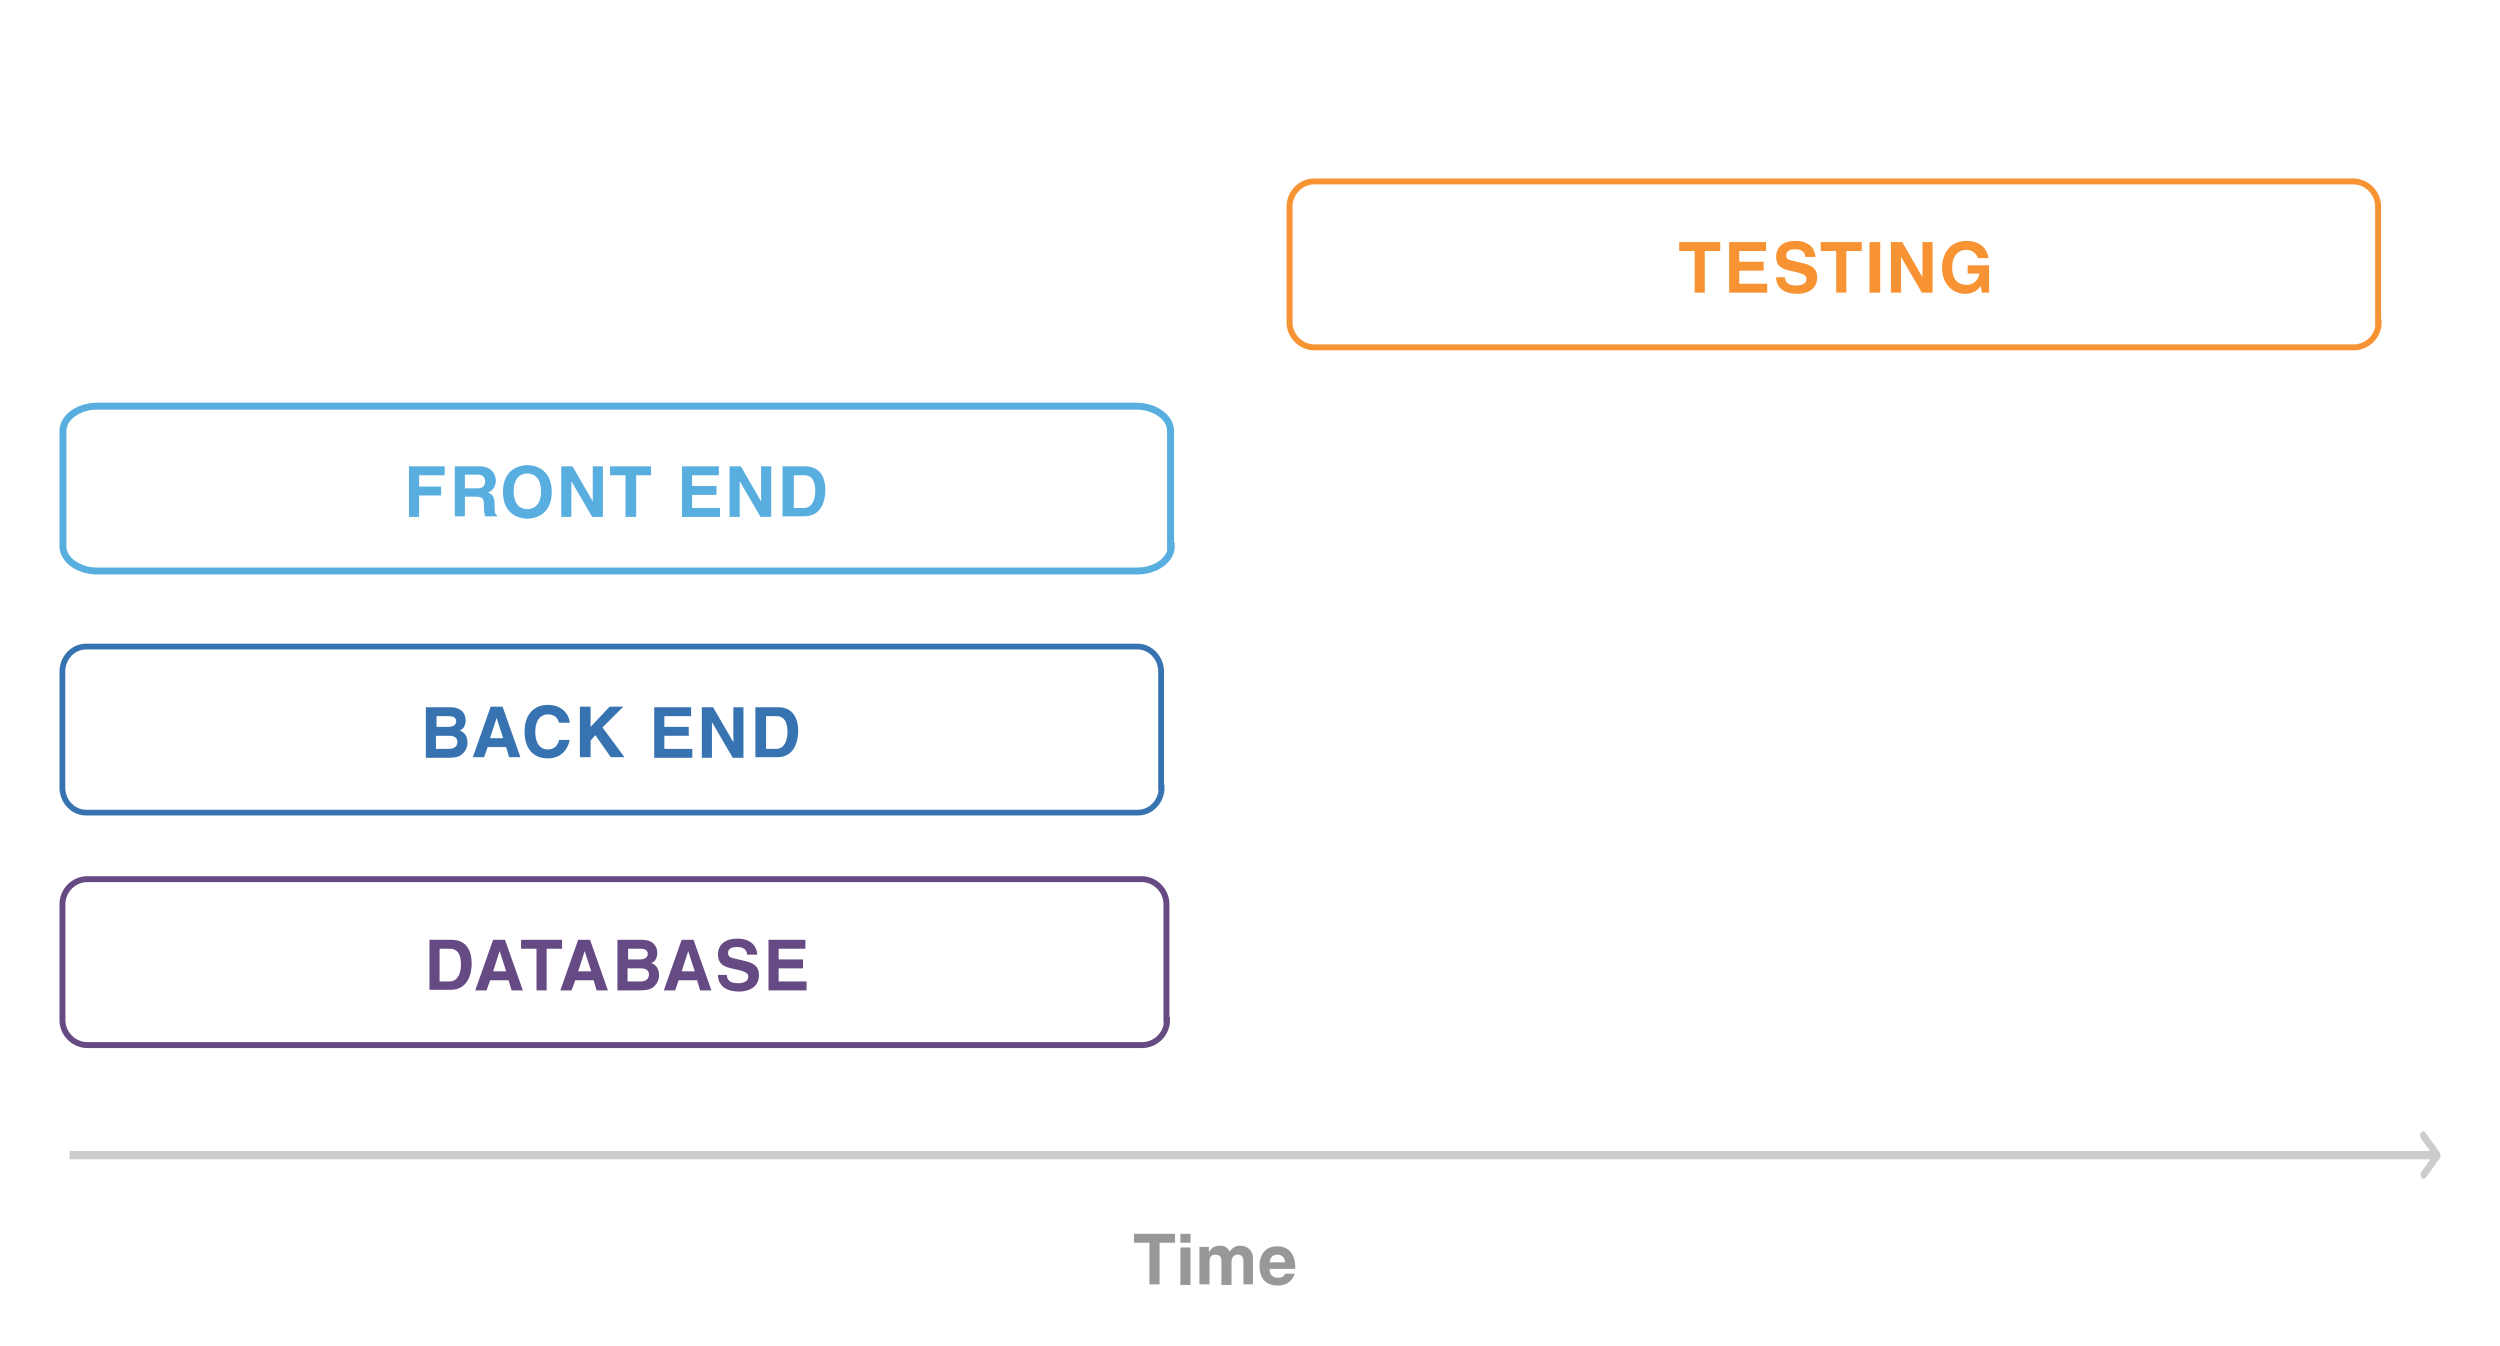
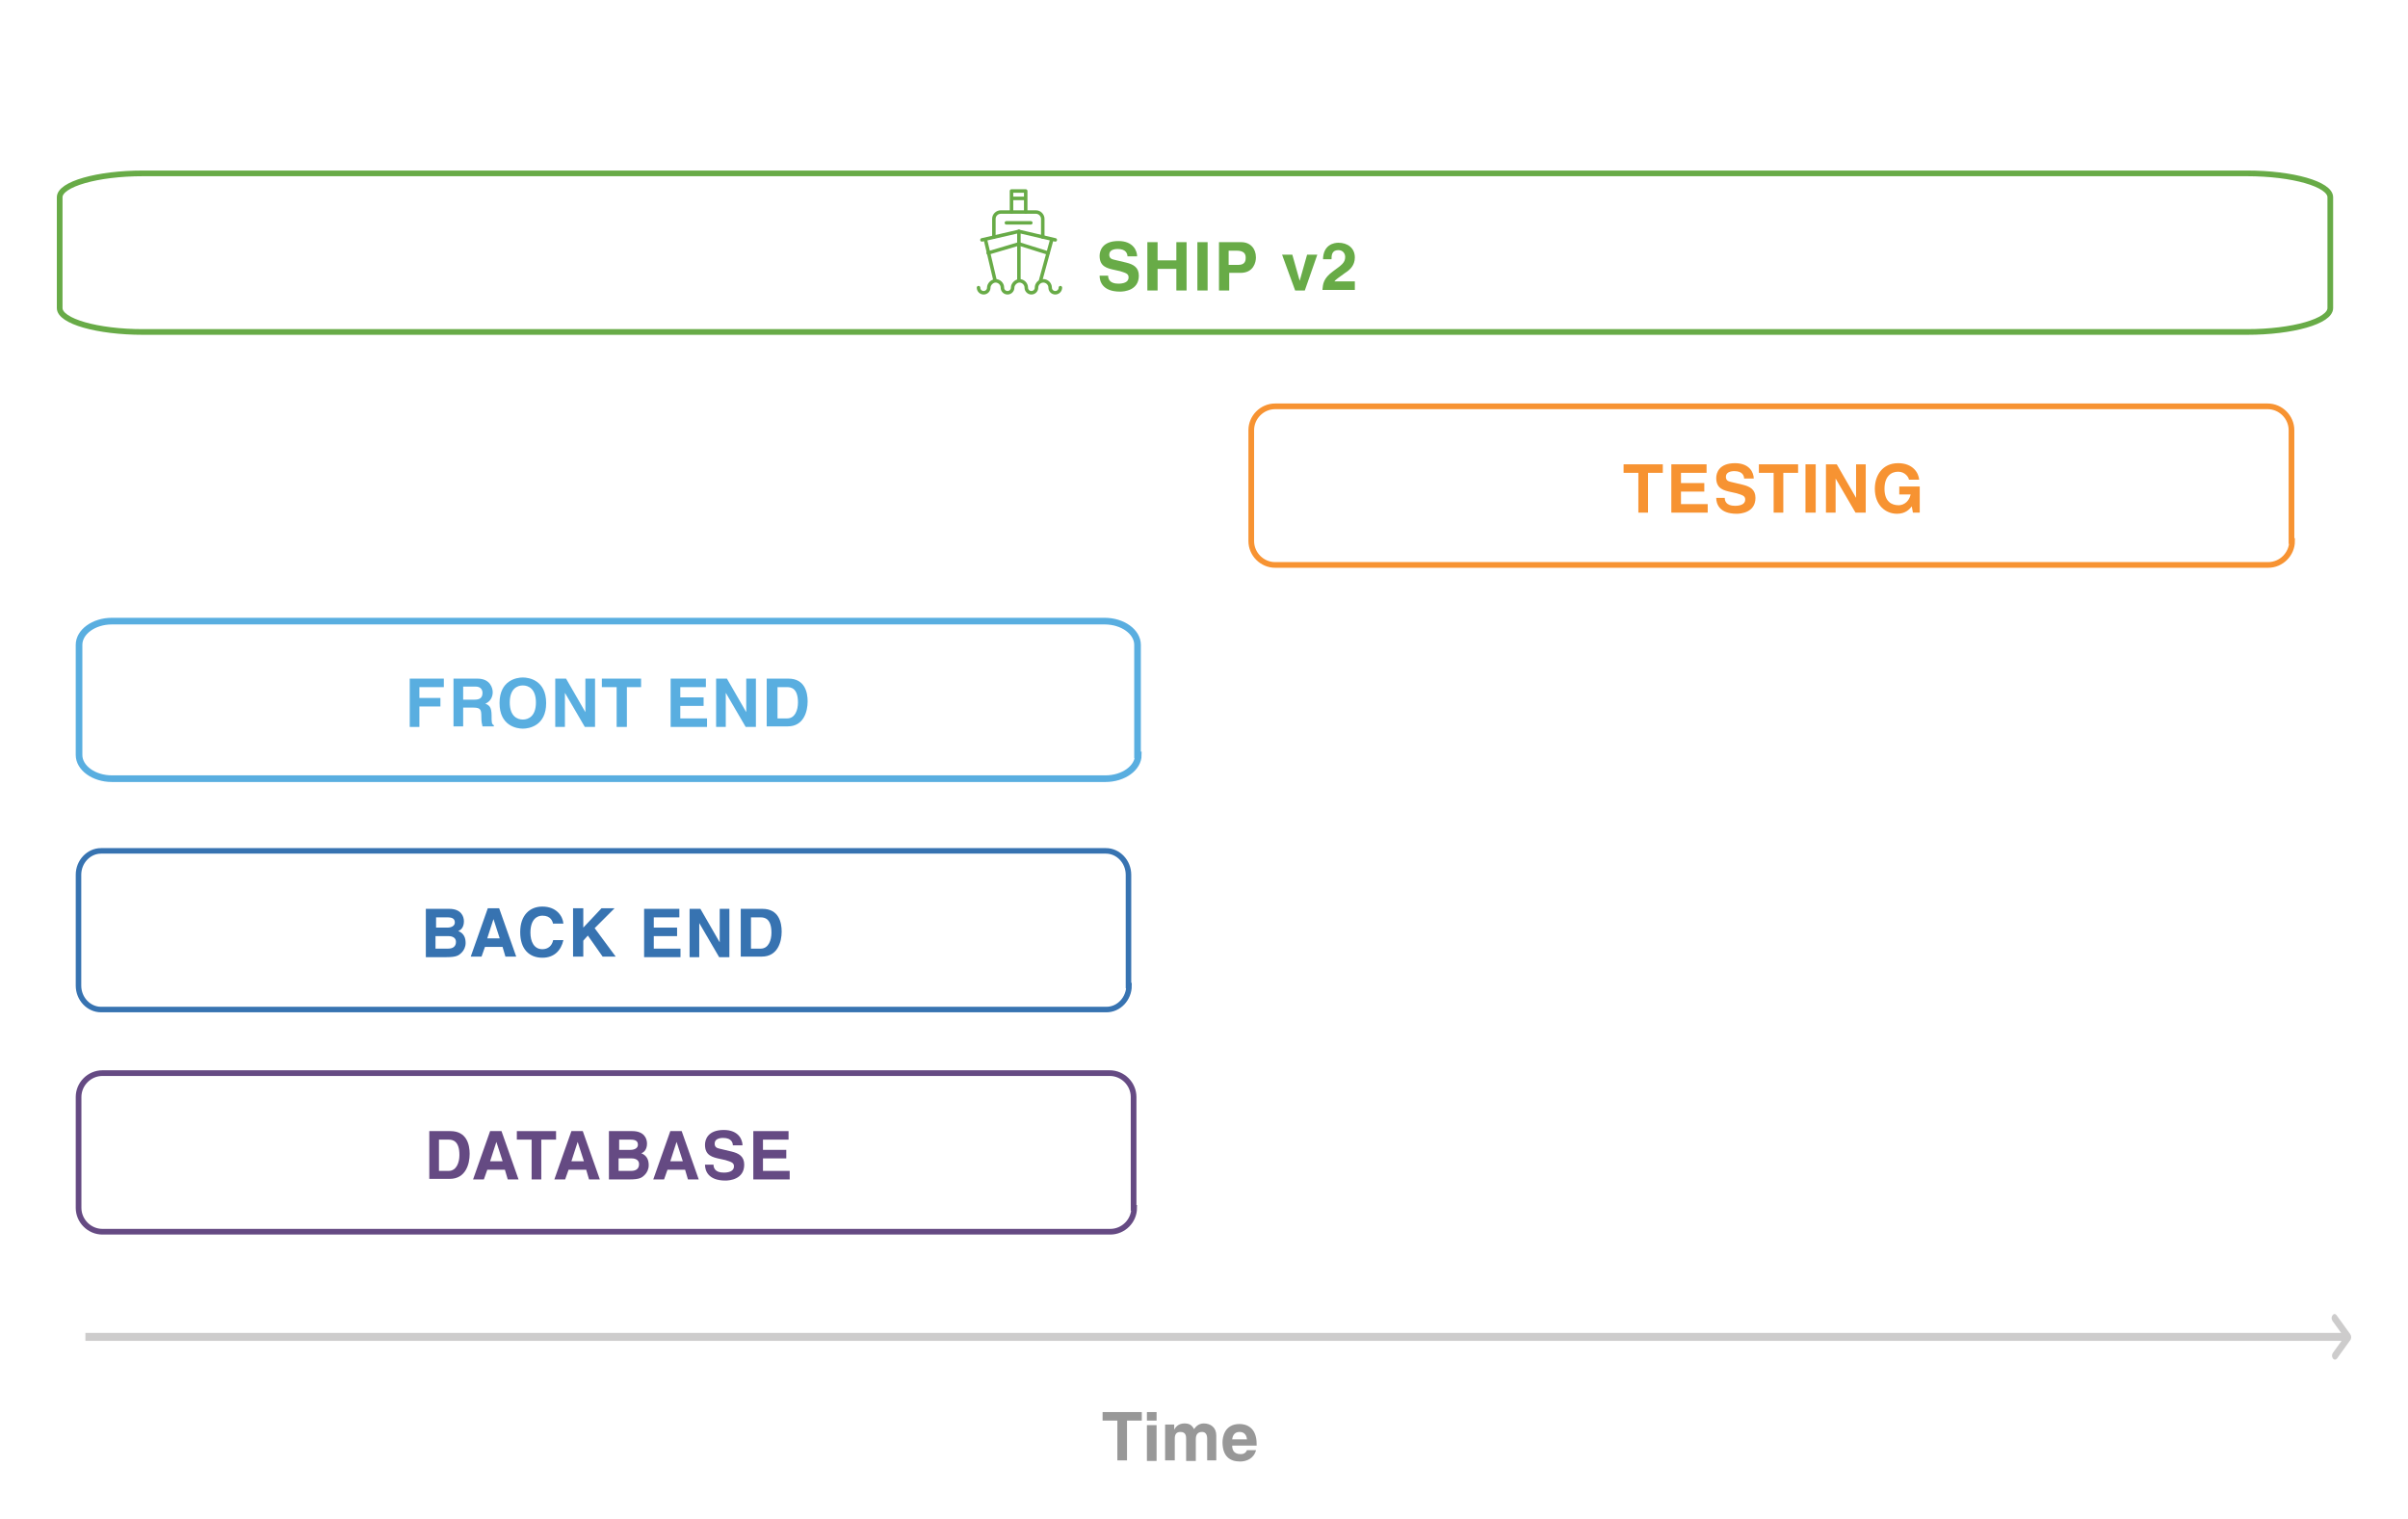
- <svg xmlns="http://www.w3.org/2000/svg" viewBox="0 0 420.296 226.125" enable-background="new 0 0 564 245" id="svg4320" version="1.1" width="420.296" height="226.125">
+ <svg xmlns="http://www.w3.org/2000/svg" viewBox="0 0 423.619 267.107" enable-background="new 0 0 564 245" id="svg4320" version="1.1" width="423.619" height="267.107">
  <defs id="defs4462" />
-   <g id="g4322" transform="translate(-78.35556,-18.97475)" style="fill:#989898">
+   <g id="g4322" transform="translate(-75.03232,22.00655)" style="fill:#989898">
    <path d="m 273.4,234.9 -1.8,0 0,-7 -2.6,0 0,-1.5 6.9,0 0,1.5 -2.6,0 0,7 z" id="path4324" />
    <path d="m 278.5,227.9 -1.7,0 0,-1.5 1.7,0 0,1.5 m 0,0.8 0,6.3 -1.7,0 0,-6.3 1.7,0" id="path4326" />
    <path d="m 289.1,234.9 -1.7,0 0,-3.8 c 0,-0.9 -0.4,-1.2 -0.9,-1.2 -0.8,0 -1.1,0.5 -1.1,1.3 l 0,3.8 -1.7,0 0,-3.8 c 0,-0.5 0,-1.3 -1,-1.3 -0.8,0 -1,0.5 -1,1.2 l 0,3.8 -1.7,0 0,-6.3 1.6,0 0,0.9 c 0.2,-0.4 0.7,-1.1 1.8,-1.1 0.9,0 1.3,0.3 1.7,1 0.2,-0.3 0.7,-1 1.7,-1 1.2,0 2.2,0.7 2.2,2.1 l 0,4.4 z" id="path4328" />
    <path d="m 296,233.1 c -0.4,1.5 -1.7,2 -2.8,2 -1.8,0 -3.1,-0.9 -3.1,-3.4 0,-0.8 0.3,-3.2 3,-3.2 1.2,0 3,0.6 3,3.5 l 0,0.3 -4.3,0 c 0,0.5 0.1,1.5 1.5,1.5 0.5,0 0.9,-0.2 1.1,-0.7 l 1.6,0 m -1.6,-1.9 c -0.1,-1 -0.7,-1.3 -1.3,-1.3 -0.8,0 -1.2,0.5 -1.3,1.3 l 2.6,0" id="path4330" />
  </g>
-   <path d="m 410.123,193.7 -2.383,-3.3 c -0.217,-0.3 -0.506,-0.3 -0.722,0 -0.217,0.3 -0.217,0.7 0,1 l 1.517,2.1 -396.834,0 0,1.4 396.907,0 -1.517,2.1 c -0.217,0.3 -0.217,0.7 0,1 0.072,0.1 0.217,0.2 0.361,0.2 0.144,0 0.289,-0.1 0.361,-0.2 l 2.383,-3.3 c 0.144,-0.3 0.144,-0.7 -0.072,-1" id="path4332" style="fill:#cdcccc" />
-   <g id="g4496" transform="translate(5.2,-18.5)">
+   <path d="m 413.446,234.681 -2.383,-3.3 c -0.217,-0.3 -0.506,-0.3 -0.722,0 -0.217,0.3 -0.217,0.7 0,1 l 1.517,2.1 -396.834,0 0,1.4 396.907,0 -1.517,2.1 c -0.217,0.3 -0.217,0.7 0,1 0.072,0.1 0.217,0.2 0.361,0.2 0.144,0 0.289,-0.1 0.361,-0.2 l 2.383,-3.3 c 0.144,-0.3 0.144,-0.7 -0.072,-1" id="path4332" style="fill:#cdcccc" />
+   <g id="g4496" transform="translate(8.523233,22.4813)">
    <path id="path4334" d="m 191,190 c 0,2.3 -1.9,4.2 -4.2,4.2 l -177.3,0 c -2.3,0 -4.2,-1.9 -4.2,-4.2 l 0,-19.5 c 0,-2.3 1.9,-4.2 4.2,-4.2 l 177.2,0 c 2.3,0 4.2,1.9 4.2,4.2 l 0,19.5 z" stroke-miterlimit="10" style="fill:none;stroke:#654a83;stroke-miterlimit:10" />
    <g id="g4336" style="fill:#654a83">
      <path id="path4338" d="m 67,176.5 3.7,0 c 2.9,0 3.4,2.4 3.4,4 0,1.8 -0.7,4.4 -3.5,4.4 l -3.6,0 0,-8.4 m 1.7,7 1.7,0 c 1.4,0 1.9,-1.5 1.9,-2.8 0,-2.5 -1.2,-2.7 -1.9,-2.7 l -1.7,0 0,5.5" />
      <path id="path4340" d="m 76.6,185 -1.9,0 3,-8.5 2,0 3,8.5 -1.9,0 -0.5,-1.7 -3.1,0 -0.6,1.7 m 1.1,-3.2 2.2,0 -1.1,-3.4 -1.1,3.4" />
      <path id="path4342" d="m 86.8,185 -1.8,0 0,-7 -2.6,0 0,-1.5 6.9,0 0,1.5 -2.6,0 0,7 z" />
      <path id="path4344" d="m 90.9,185 -1.9,0 3,-8.5 2,0 3,8.5 -1.9,0 -0.5,-1.7 -3.1,0 -0.6,1.7 m 1.1,-3.2 2.2,0 -1.1,-3.4 -1.1,3.4" />
      <path id="path4346" d="m 98.6,176.5 4.1,0 c 2.1,0 2.6,1.3 2.6,2.2 0,1.2 -0.7,1.6 -1,1.7 1,0.4 1.3,1.2 1.3,2.1 0,0.7 -0.3,1.3 -0.7,1.7 -0.5,0.5 -0.9,0.8 -2.7,0.8 l -3.6,0 0,-8.5 m 1.7,3.3 2.1,0 c 0.7,0 1.3,-0.3 1.3,-0.9 0,-0.7 -0.5,-0.9 -1.3,-0.9 l -2,0 0,1.8 z m 0,3.7 2.2,0 c 0.9,0 1.4,-0.4 1.4,-1.2 0,-0.7 -0.6,-1 -1.3,-1 l -2.3,0 0,2.2" />
      <path id="path4348" d="m 108.3,185 -1.9,0 3,-8.5 2,0 3,8.5 -1.9,0 -0.5,-1.7 -3.1,0 -0.6,1.7 m 1.1,-3.2 2.2,0 -1.1,-3.4 -1.1,3.4" />
      <path id="path4350" d="m 117,182.4 c 0,0.5 0.2,1.4 1.8,1.4 0.8,0 1.8,-0.2 1.8,-1.1 0,-0.7 -0.6,-0.8 -1.5,-1.1 l -0.9,-0.2 c -1.4,-0.3 -2.7,-0.6 -2.7,-2.5 0,-0.9 0.5,-2.6 3.3,-2.6 2.6,0 3.3,1.7 3.3,2.7 l -1.7,0 c 0,-0.4 -0.2,-1.3 -1.7,-1.3 -0.7,0 -1.5,0.2 -1.5,1 0,0.7 0.5,0.8 0.9,0.9 l 2.1,0.5 c 1.2,0.3 2.2,0.8 2.2,2.3 0,2.6 -2.6,2.8 -3.3,2.8 -3.1,0 -3.6,-1.8 -3.6,-2.8 l 1.5,0" />
      <path id="path4352" d="m 130.2,178 -4.5,0 0,1.8 4.1,0 0,1.5 -4.1,0 0,2.2 4.7,0 0,1.5 -6.4,0 0,-8.5 6.2,0 0,1.5" />
    </g>
  </g>
-   <path style="fill:none;stroke:#3773b1;stroke-width:0.972;stroke-miterlimit:10" stroke-miterlimit="10" d="m 195.295,132.412 c 0,2.301 -1.794,4.202 -3.966,4.202 l -176.876,0 c -2.172,0 -3.966,-1.901 -3.966,-4.202 l 0,-19.508 c 0,-2.301 1.794,-4.202 3.966,-4.202 l 176.782,0 c 2.172,0 3.966,1.901 3.966,4.202 l 0,19.508 z" id="path4354" />
-   <g style="fill:#3773b1" id="g4356" transform="translate(-111.3096,-18.5)">
+   <path style="fill:none;stroke:#3773b1;stroke-width:0.972;stroke-miterlimit:10" stroke-miterlimit="10" d="m 198.618,173.394 c 0,2.301 -1.794,4.202 -3.966,4.202 l -176.876,0 c -2.172,0 -3.966,-1.901 -3.966,-4.202 l 0,-19.508 c 0,-2.301 1.794,-4.202 3.966,-4.202 l 176.782,0 c 2.172,0 3.966,1.901 3.966,4.202 l 0,19.508 z" id="path4354" />
+   <g style="fill:#3773b1" id="g4356" transform="translate(-107.9864,22.4813)">
    <path d="m 182.9,137.4 4.1,0 c 2.1,0 2.6,1.3 2.6,2.2 0,1.2 -0.7,1.6 -1,1.7 1,0.4 1.3,1.2 1.3,2.1 0,0.7 -0.3,1.3 -0.7,1.7 -0.5,0.5 -0.9,0.8 -2.7,0.8 l -3.6,0 0,-8.5 m 1.7,3.3 2.1,0 c 0.7,0 1.3,-0.3 1.3,-0.9 0,-0.7 -0.5,-0.9 -1.3,-0.9 l -2,0 0,1.8 z m 0,3.7 2.2,0 c 0.9,0 1.4,-0.4 1.4,-1.2 0,-0.7 -0.6,-1 -1.3,-1 l -2.3,0 0,2.2" id="path4358" />
    <path d="m 192.7,145.8 -1.9,0 3,-8.5 2,0 3,8.5 -1.9,0 -0.5,-1.7 -3.1,0 -0.6,1.7 m 1,-3.2 2.2,0 -1.1,-3.4 -1.1,3.4" id="path4360" />
    <path d="m 205.3,140.1 c -0.1,-0.5 -0.4,-1.5 -1.9,-1.5 -0.9,0 -2.1,0.6 -2.1,3 0,1.5 0.6,2.9 2.1,2.9 1,0 1.7,-0.6 1.9,-1.6 l 1.8,0 c -0.4,1.8 -1.6,3.1 -3.7,3.1 -2.3,0 -3.9,-1.5 -3.9,-4.5 0,-3 1.7,-4.5 3.9,-4.5 2.5,0 3.6,1.7 3.7,3 l -1.8,0 z" id="path4362" />
    <path d="m 210.6,145.8 -1.8,0 0,-8.5 1.8,0 0,3.4 3.2,-3.4 2.3,0 -3.5,3.5 3.7,5 -2.3,0 -2.6,-3.7 -0.8,0.9 0,2.8" id="path4364" />
    <path d="m 227.5,138.9 -4.5,0 0,1.8 4.1,0 0,1.5 -4.1,0 0,2.2 4.7,0 0,1.5 -6.4,0 0,-8.5 6.2,0 0,1.5" id="path4366" />
    <path d="m 234.6,137.4 1.7,0 0,8.5 -1.8,0 -3.5,-6 0,6 -1.7,0 0,-8.5 1.9,0 3.4,5.9 0,-5.9" id="path4368" />
    <path d="m 238.4,137.4 3.7,0 c 2.9,0 3.4,2.4 3.4,4 0,1.8 -0.7,4.4 -3.5,4.4 l -3.7,0 0,-8.4 z m 1.7,7 1.7,0 c 1.4,0 1.9,-1.5 1.9,-2.8 0,-2.5 -1.2,-2.7 -1.9,-2.7 l -1.7,0 0,5.5" id="path4370" />
  </g>
-   <path style="fill:none;stroke:#59aee0;stroke-width:1.168;stroke-miterlimit:10" stroke-miterlimit="10" d="m 196.93,91.827 c 0,2.285 -2.609,4.172 -5.768,4.172 l -174.811,0 c -3.158,0 -5.768,-1.887 -5.768,-4.172 l 0,-19.371 c 0,-2.285 2.609,-4.172 5.768,-4.172 l 174.674,0 c 3.158,0 5.768,1.887 5.768,4.172 l 0,19.371 z" id="path4372" />
-   <g style="fill:#59aee0" id="g4374" transform="translate(-225.043,-18.5)">
+   <path style="fill:none;stroke:#59aee0;stroke-width:1.168;stroke-miterlimit:10" stroke-miterlimit="10" d="m 200.253,132.809 c 0,2.285 -2.609,4.172 -5.768,4.172 l -174.811,0 c -3.158,0 -5.768,-1.887 -5.768,-4.172 l 0,-19.371 c 0,-2.285 2.609,-4.172 5.768,-4.172 l 174.674,0 c 3.158,0 5.768,1.887 5.768,4.172 l 0,19.371 z" id="path4372" />
+   <g style="fill:#59aee0" id="g4374" transform="translate(-221.7198,22.4813)">
    <path d="m 295.6,105.4 -1.8,0 0,-8.5 6,0 0,1.5 -4.3,0 0,1.9 3.7,0 0,1.5 -3.7,0 0,3.6 z" id="path4376" />
    <path d="m 301.4,96.9 4.3,0 c 2.3,0 2.7,1.7 2.7,2.4 0,0.9 -0.5,1.7 -1.3,2 0.7,0.3 1.1,0.6 1.1,2.1 0,1.2 0,1.5 0.4,1.7 l 0,0.2 -2,0 c -0.1,-0.4 -0.2,-0.8 -0.2,-1.7 0,-1.2 -0.1,-1.6 -1.4,-1.6 l -1.8,0 0,3.3 -1.7,0 0,-8.4 z m 3.8,3.7 c 0.9,0 1.4,-0.3 1.4,-1.2 0,-0.4 -0.2,-1.1 -1.2,-1.1 l -2.2,0 0,2.3 2,0" id="path4378" />
    <path d="m 313.7,96.7 c 1.1,0 4.1,0.5 4.1,4.5 0,4 -3,4.5 -4.1,4.5 -1.1,0 -4.1,-0.5 -4.1,-4.5 0,-4 3,-4.5 4.1,-4.5 m 0,7.4 c 1,0 2.3,-0.6 2.3,-3 0,-2.4 -1.3,-3 -2.3,-3 -1,0 -2.3,0.6 -2.3,3 0,2.4 1.3,3 2.3,3" id="path4380" />
    <path d="m 324.7,96.9 1.7,0 0,8.5 -1.8,0 -3.5,-6 0,6 -1.7,0 0,-8.5 1.9,0 3.4,5.9 0,-5.9" id="path4382" />
    <path d="m 332,105.4 -1.8,0 0,-7 -2.6,0 0,-1.5 6.9,0 0,1.5 -2.5,0 0,7" id="path4384" />
    <path d="m 345.9,98.4 -4.5,0 0,1.8 4.1,0 0,1.5 -4.1,0 0,2.2 4.7,0 0,1.5 -6.4,0 0,-8.5 6.2,0 0,1.5" id="path4386" />
    <path d="m 353,96.9 1.7,0 0,8.5 -1.8,0 -3.5,-6 0,6 -1.7,0 0,-8.5 1.9,0 3.4,5.9 0,-5.9" id="path4388" />
    <path d="m 356.7,96.9 3.7,0 c 2.9,0 3.4,2.4 3.4,4 0,1.8 -0.7,4.4 -3.5,4.4 l -3.7,0 0,-8.4 z m 1.8,7 1.7,0 c 1.4,0 1.9,-1.5 1.9,-2.8 0,-2.5 -1.2,-2.7 -1.9,-2.7 l -1.7,0 0,5.5" id="path4390" />
  </g>
-   <g id="g4520" transform="translate(-158.8,-18.5)">
+   <g id="g4520" transform="translate(-155.4768,22.4813)">
    <path id="path4392" d="m 558.7,72.7 c 0,2.3 -1.9,4.2 -4.2,4.2 l -174.7,0 c -2.3,0 -4.2,-1.9 -4.2,-4.2 l 0,-19.5 c 0,-2.3 1.9,-4.2 4.2,-4.2 l 174.6,0 c 2.3,0 4.2,1.9 4.2,4.2 l 0,19.5 z" stroke-miterlimit="10" style="fill:none;stroke:#f79332;stroke-miterlimit:10" />
    <g id="g4394" style="fill:#f79332">
      <path id="path4396" d="m 445.5,67.7 -1.8,0 0,-7 -2.6,0 0,-1.5 6.9,0 0,1.5 -2.6,0 0,7 z" />
      <path id="path4398" d="m 455.7,60.7 -4.5,0 0,1.8 4.1,0 0,1.5 -4.1,0 0,2.2 4.7,0 0,1.5 -6.4,0 0,-8.5 6.2,0 0,1.5" />
      <path id="path4400" d="m 458.9,65.1 c 0,0.5 0.2,1.4 1.8,1.4 0.8,0 1.8,-0.2 1.8,-1.1 0,-0.7 -0.6,-0.8 -1.5,-1.1 l -0.9,-0.2 c -1.4,-0.3 -2.7,-0.6 -2.7,-2.5 0,-0.9 0.5,-2.6 3.3,-2.6 2.6,0 3.3,1.7 3.3,2.7 l -1.7,0 c 0,-0.4 -0.2,-1.3 -1.7,-1.3 -0.7,0 -1.5,0.2 -1.5,1 0,0.7 0.5,0.8 0.9,0.9 l 2.1,0.5 c 1.2,0.3 2.2,0.8 2.2,2.3 0,2.6 -2.6,2.8 -3.3,2.8 -3.1,0 -3.6,-1.8 -3.6,-2.8 l 1.5,0" />
      <path id="path4402" d="m 469.3,67.7 -1.8,0 0,-7 -2.6,0 0,-1.5 6.9,0 0,1.5 -2.6,0 0,7 z" />
      <path id="path4404" d="m 474.9,67.7 -1.8,0 0,-8.5 1.8,0 0,8.5" />
      <path id="path4406" d="m 482,59.2 1.7,0 0,8.5 -1.8,0 -3.5,-6 0,6 -1.7,0 0,-8.5 1.9,0 3.4,5.9 0,-5.9" />
      <path id="path4408" d="m 489.7,63.1 3.5,0 0,4.6 -1.2,0 -0.2,-1.1 c -0.4,0.5 -1.1,1.3 -2.6,1.3 -2,0 -3.9,-1.5 -3.9,-4.4 0,-2.3 1.3,-4.5 4.1,-4.5 2.6,0 3.6,1.7 3.7,2.9 l -1.8,0 c 0,-0.3 -0.6,-1.4 -1.9,-1.4 -1.3,0 -2.4,0.9 -2.4,3 0,2.3 1.3,2.9 2.5,2.9 0.4,0 1.7,-0.2 2.1,-1.9 l -2,0 0,-1.4 z" />
    </g>
  </g>
+   <path style="fill:none;stroke:#68ab47;stroke-width:1;stroke-miterlimit:10" stroke-miterlimit="10" d="m 409.948,54.2 c 0,2.3 -6.623,4.2 -14.639,4.2 l -370.17,0 c -8.017,0 -14.639,-1.9 -14.639,-4.2 l 0,-19.5 C 10.5,32.4 17.123,30.5 25.139,30.5 l 370.17,0 c 8.017,0 14.639,1.9 14.639,4.2 l 0,19.5 z" id="path3476" />
+   <path style="fill:#68ab47" id="path4265" d="m 194.945,48.501 c 0,0.5 0.2,1.4 1.8,1.4 0.8,0 1.8,-0.2 1.8,-1.1 0,-0.7 -0.6,-0.8 -1.5,-1.1 l -0.9,-0.2 c -1.4,-0.3 -2.7,-0.6 -2.7,-2.5 0,-0.9 0.5,-2.6 3.3,-2.6 2.6,0 3.3,1.7 3.3,2.7 l -1.7,0 c 0,-0.4 -0.2,-1.3 -1.7,-1.3 -0.7,0 -1.5,0.2 -1.5,1 0,0.7 0.5,0.8 0.9,0.9 l 2.1,0.5 c 1.2,0.3 2.2,0.8 2.2,2.3 0,2.6 -2.6,2.8 -3.3,2.8 -3.1,0 -3.6,-1.8 -3.6,-2.8 l 1.5,0" />
+   <path style="fill:#68ab47" id="path4267" d="m 203.645,47.301 0,3.8 -1.8,0 0,-8.5 1.8,0 0,3.2 3.3,0 0,-3.2 1.8,0 0,8.5 -1.8,0 0,-3.8 -3.3,0" />
+   <path style="fill:#68ab47" id="path4269" d="m 212.445,51.101 -1.8,0 0,-8.5 1.8,0 0,8.5" />
+   <path style="fill:#68ab47" id="path4271" d="m 216.245,51.101 -1.8,0 0,-8.5 3.9,0 c 1.6,0 2.6,1.1 2.6,2.7 0,0.8 -0.4,2.7 -2.7,2.7 l -2,0 0,3.1 m 1.6,-4.5 c 1.3,0 1.3,-0.9 1.3,-1.3 0,-0.8 -0.5,-1.2 -1.6,-1.2 l -1.4,0 0,2.5 1.7,0" />
+   <path style="fill:#68ab47" id="path4273" d="m 229.545,51.101 -1.7,0 -2.3,-6.3 1.8,0 1.3,4.6 1.3,-4.6 1.8,0 -2.2,6.3" />
+   <path style="fill:#68ab47" id="path4275" d="m 232.745,45.701 c 0,-2.7 2,-3 2.7,-3 1.6,0 2.9,0.9 2.9,2.6 0,1.4 -0.9,2.2 -1.7,2.7 -1.1,0.8 -1.7,1.2 -1.9,1.5 l 3.6,0 0,1.5 -5.7,0 c 0.1,-1 0.1,-2 1.9,-3.3 1.5,-1.1 2.1,-1.5 2.1,-2.5 0,-0.6 -0.4,-1.2 -1.2,-1.2 -1.2,0 -1.2,1 -1.2,1.6 l -1.5,0 z" />
+   <g transform="translate(52.64493,7.001006)" style="fill:none;stroke:#68ab47;stroke-width:0.616;stroke-miterlimit:10" id="g4653">
+     <g style="stroke-linecap:round" id="g4655">
+       <path id="path4657" d="m 126.6,42.3 0,-8.6" />
+       <path id="path4659" d="m 120.1,35.2 6.5,-1.5 6.4,1.5" />
+     </g>
+     <path id="path4661" d="m 120.7,35.1 1.7,7.2" />
+     <path id="path4663" d="m 132.4,35.1 -2,7.3" />
+     <g style="stroke-linejoin:round" id="g4665">
+       <g style="stroke-linecap:round" id="g4667">
+         <path id="path4669" d="m 122.2,34.7 0,-3.2 c 0,-0.7 0.6,-1.2 1.2,-1.2 l 6.2,0 c 0.7,0 1.2,0.6 1.2,1.2 l 0,3.2" />
+         <path id="path4671" d="m 124.4,32.2 4.3,0" />
+         <path id="path4673" d="m 125.3,30.3 0,-3.7 2.5,0 0,3.7" />
+       </g>
+       <path id="path4675" d="m 125.3,27.9 2.5,0" />
+       <path style="stroke-linecap:round" id="path4677" d="m 121.2,37.5 5.4,-1.6 5.1,1.6" />
+     </g>
+     <path style="stroke-linecap:round" id="path4679" d="m 133.9,43.6 c 0,0.5 -0.4,0.9 -0.9,0.9 -0.5,0 -0.9,-0.4 -0.9,-0.9 0,-0.7 -0.6,-1.2 -1.2,-1.2 -0.7,0 -1.2,0.6 -1.2,1.2 0,0.5 -0.4,0.9 -0.9,0.9 -0.5,0 -0.9,-0.4 -0.9,-0.9 0,-0.7 -0.6,-1.2 -1.2,-1.2 -0.6,0 -1.2,0.6 -1.2,1.2 0,0.5 -0.4,0.9 -0.9,0.9 -0.5,0 -0.9,-0.4 -0.9,-0.9 0,-0.7 -0.6,-1.2 -1.2,-1.2 -0.6,0 -1.2,0.6 -1.2,1.2 0,0.5 -0.4,0.9 -0.9,0.9 -0.5,0 -0.9,-0.4 -0.9,-0.9" />
+   </g>
</svg>
